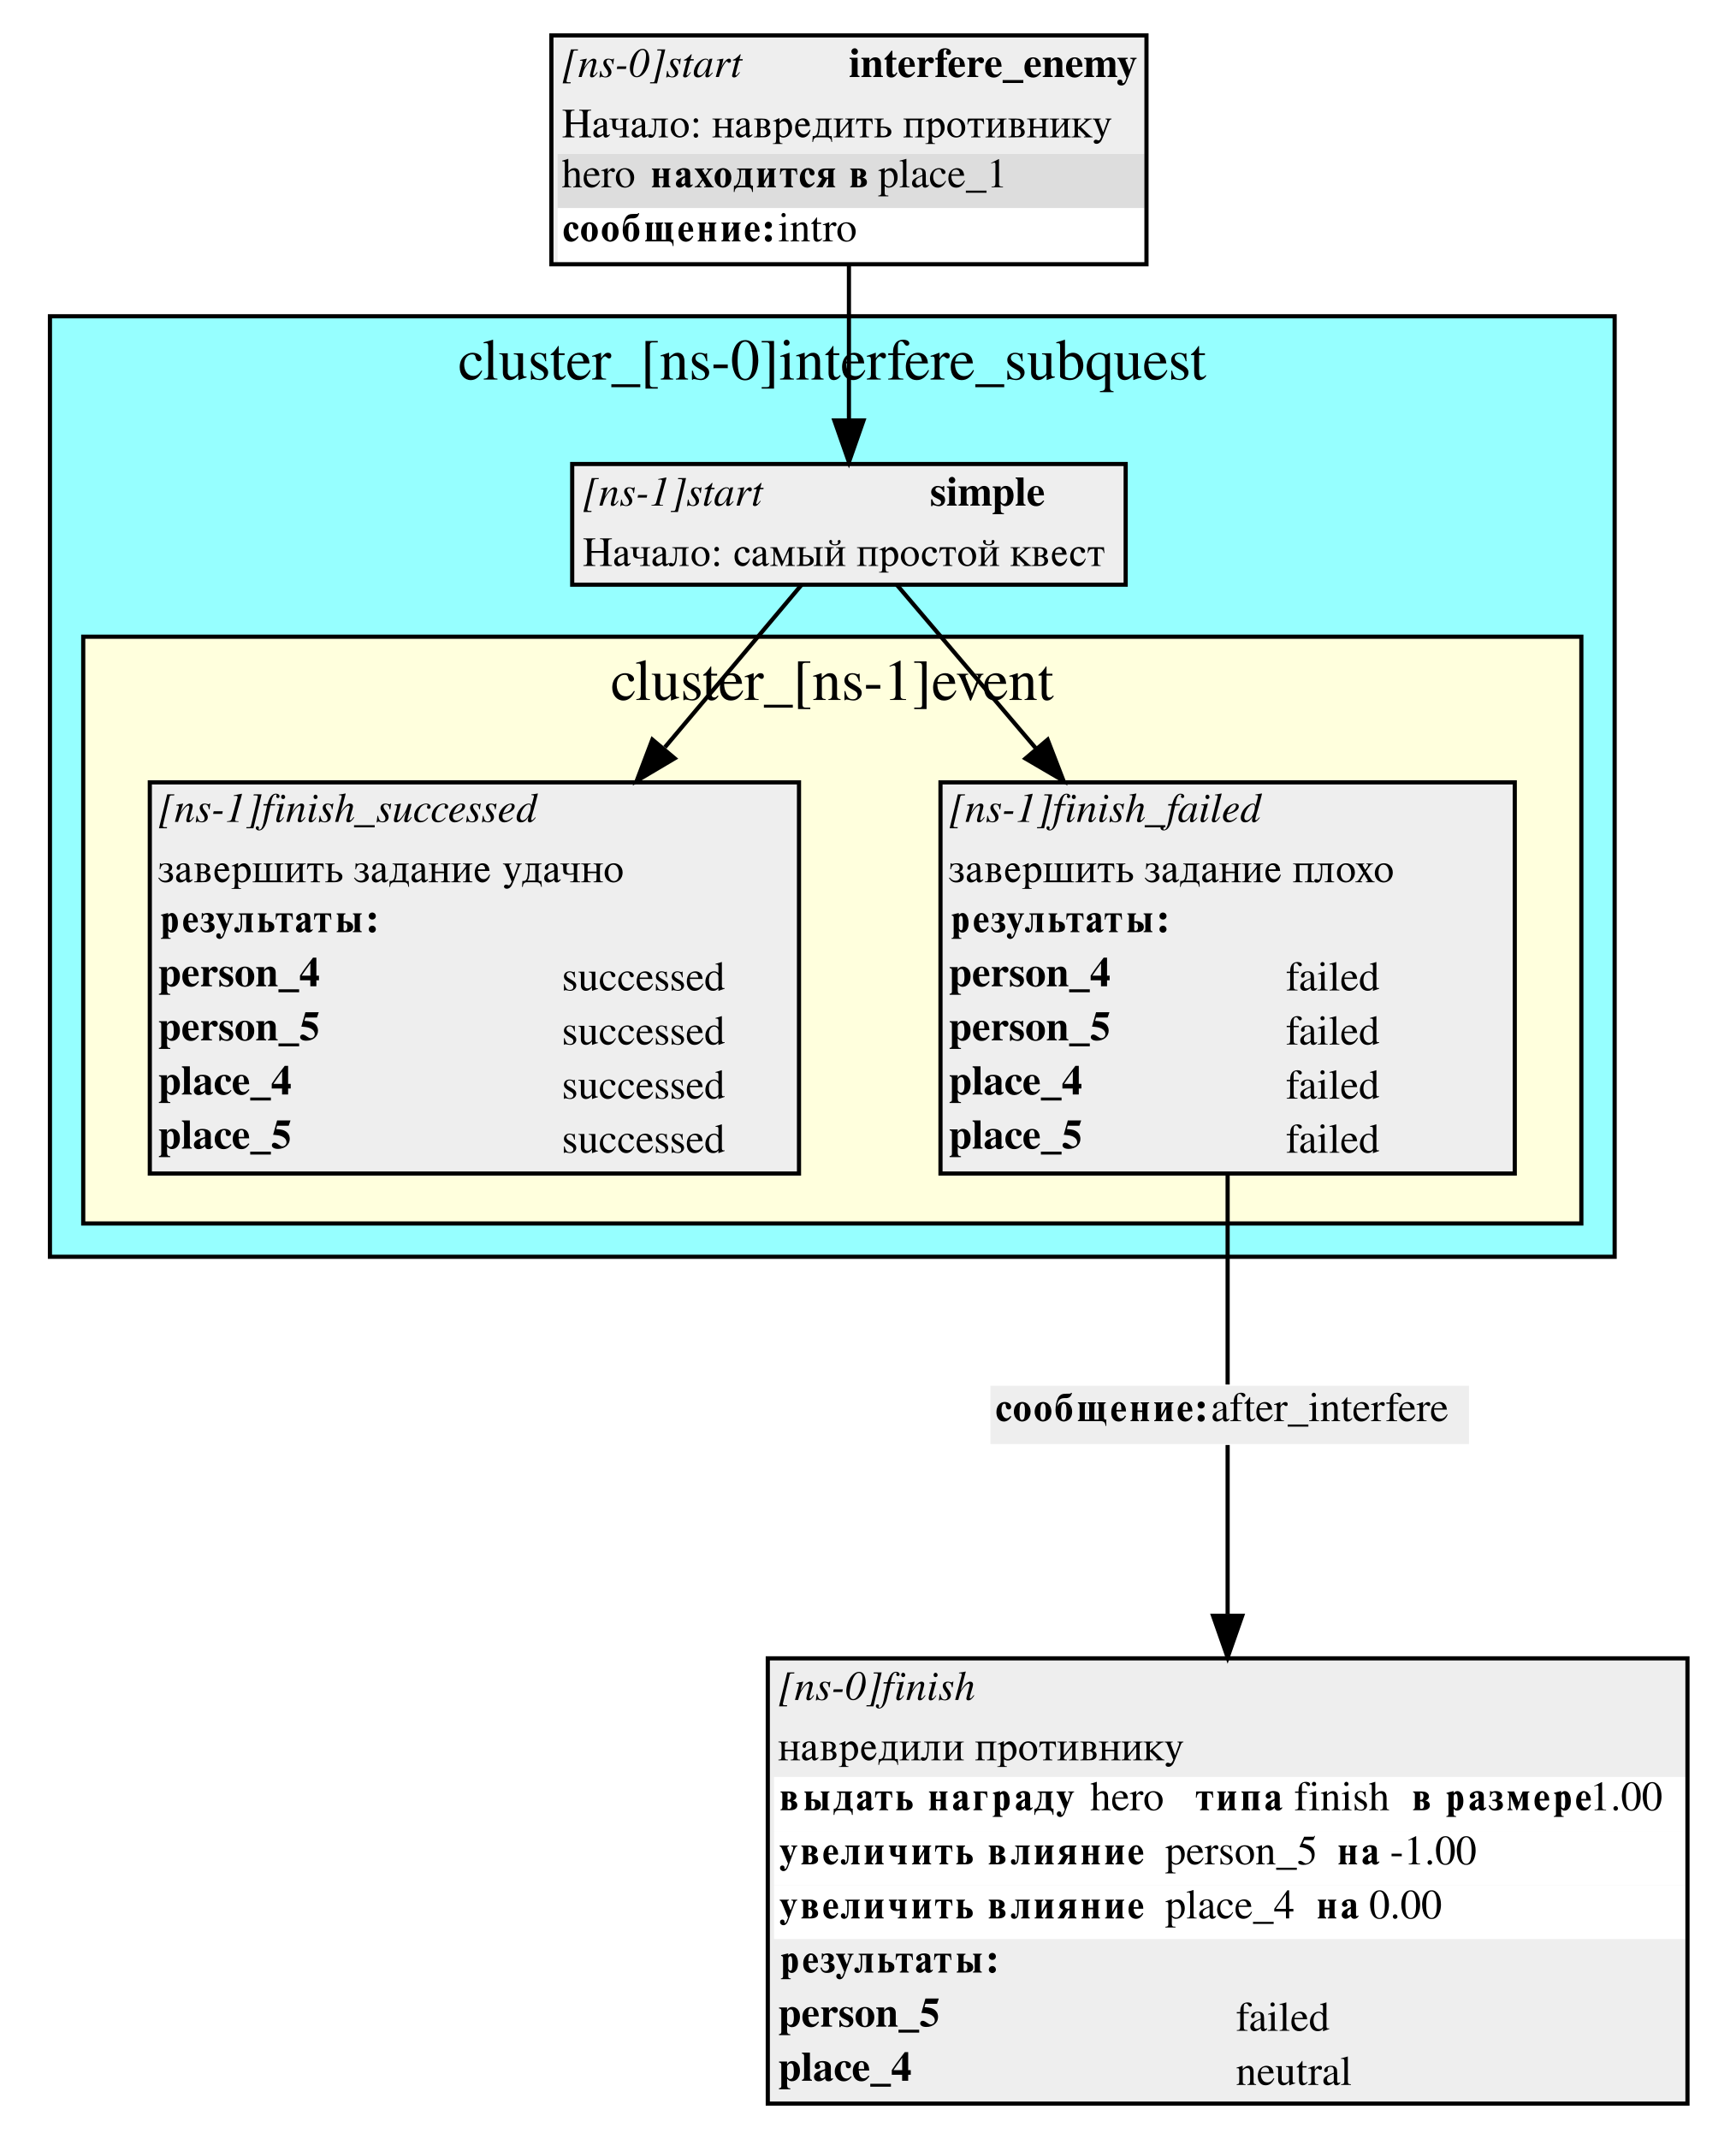
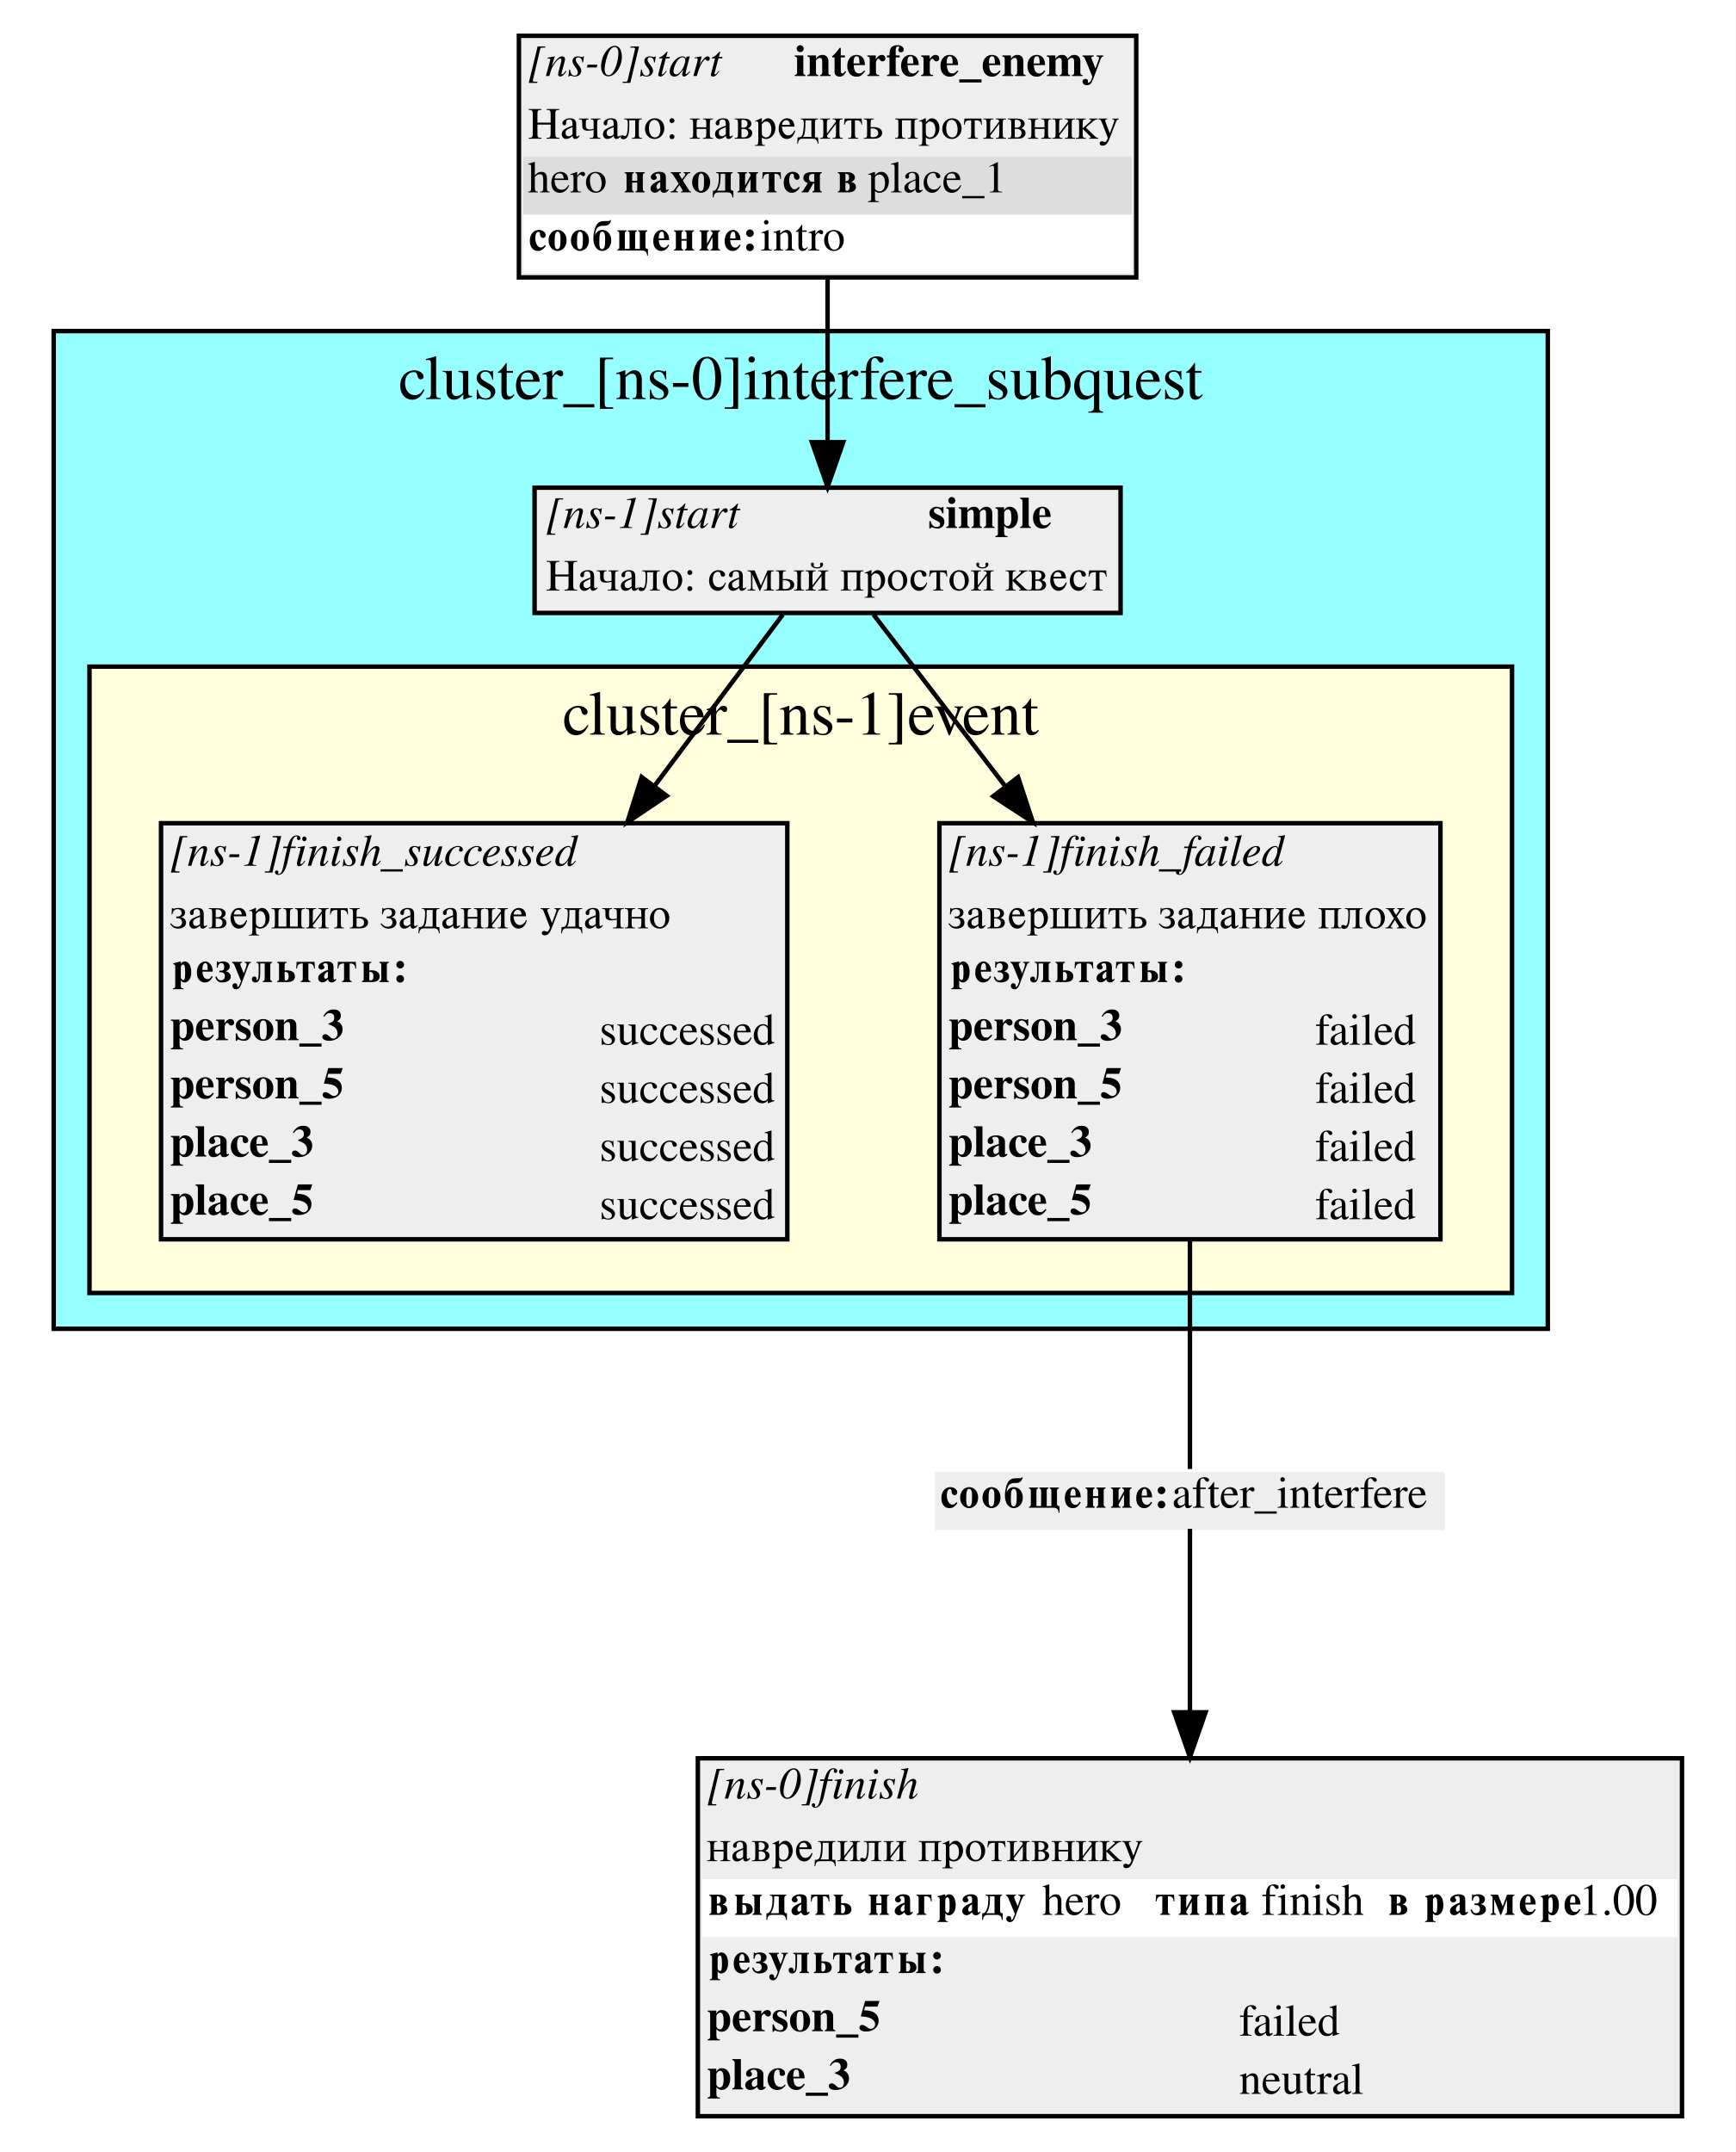
- <svg xmlns="http://www.w3.org/2000/svg" width="417pt" height="514pt" viewBox="0.00 0.00 417.00 514.00">
-   <g id="graph0" class="graph" transform="scale(1 1) rotate(0) translate(4 510)">
-     <polygon fill="white" stroke="white" points="-4,4 -4,-510 413,-510 413,4 -4,4" />
+ <svg xmlns="http://www.w3.org/2000/svg" width="388pt" height="481pt" viewBox="0.00 0.00 388.00 481.00">
+   <g id="graph0" class="graph" transform="scale(1 1) rotate(0) translate(4 477)">
+     <polygon fill="white" stroke="none" points="-4,4 -4,-477 384,-477 384,4 -4,4" />
    <g id="clust1" class="cluster">
-       <polygon fill="#96ffff" stroke="black" points="8,-208 8,-434 384,-434 384,-208 8,-208" />
-       <text text-anchor="middle" x="196" y="-418.8" font-family="Times,serif" font-size="14.00">cluster_[ns-0]interfere_subquest</text>
+       <polygon fill="#96ffff" stroke="black" points="8,-180 8,-403 342,-403 342,-180 8,-180" />
+       <text text-anchor="middle" x="175" y="-387.8" font-family="Times,serif" font-size="14.00">cluster_[ns-0]interfere_subquest</text>
    </g>
    <g id="clust2" class="cluster">
-       <polygon fill="#ffffdd" stroke="black" points="16,-216 16,-357 376,-357 376,-216 16,-216" />
-       <text text-anchor="middle" x="196" y="-341.8" font-family="Times,serif" font-size="14.00">cluster_[ns-1]event</text>
+       <polygon fill="#ffffdd" stroke="black" points="16,-188 16,-328 334,-328 334,-188 16,-188" />
+       <text text-anchor="middle" x="175" y="-312.8" font-family="Times,serif" font-size="14.00">cluster_[ns-1]event</text>
    </g>
    <g id="node1" class="node">
-       <polygon fill="#eeeeee" stroke="none" points="133.5,-369.5 133.5,-398.5 266.5,-398.5 266.5,-369.5 133.5,-369.5" />
-       <text text-anchor="start" x="136" y="-388.5" font-family="Times,serif" font-style="italic" font-size="10.00">[ns-1]start</text>
-       <text text-anchor="start" x="219.5" y="-388.5" font-family="Times,serif" font-weight="bold" font-size="10.00">simple</text>
-       <text text-anchor="start" x="136" y="-374" font-family="Times,serif" font-size="10.00">Начало: самый простой квест</text>
-       <polygon fill="none" stroke="black" points="133.5,-369.5 133.5,-398.5 266.5,-398.5 266.5,-369.5 133.5,-369.5" />
+       <polygon fill="#eeeeee" stroke="none" points="115.5,-340 115.5,-368 246.5,-368 246.5,-340 115.5,-340" />
+       <text text-anchor="start" x="118" y="-359" font-family="Times,serif" font-style="italic" font-size="10.00">[ns-1]start</text>
+       <text text-anchor="start" x="203.5" y="-359" font-family="Times,serif" font-weight="bold" font-size="10.00">simple</text>
+       <text text-anchor="start" x="118" y="-345" font-family="Times,serif" font-size="10.00">Начало: самый простой квест</text>
+       <polygon fill="none" stroke="black" points="115.5,-340 115.5,-368 246.5,-368 246.5,-340 115.5,-340" />
    </g>
    <g id="node4" class="node">
-       <polygon fill="#eeeeee" stroke="none" points="222,-228 222,-322 360,-322 360,-228 222,-228" />
-       <text text-anchor="start" x="224" y="-312.5" font-family="Times,serif" font-style="italic" font-size="10.00">[ns-1]finish_failed</text>
-       <text text-anchor="start" x="224" y="-298" font-family="Times,serif" font-size="10.00">завершить задание плохо</text>
-       <polygon fill="#eeeeee" stroke="none" points="223,-281 223,-294 359,-294 359,-281 223,-281" />
-       <text text-anchor="start" x="224" y="-286" font-family="Times,serif" font-weight="bold" font-size="10.00">результаты:</text>
-       <text text-anchor="start" x="224" y="-273" font-family="Times,serif" font-weight="bold" font-size="10.00">person_4</text>
-       <text text-anchor="start" x="305" y="-272" font-family="Times,serif" font-size="10.00">failed</text>
-       <text text-anchor="start" x="224" y="-260" font-family="Times,serif" font-weight="bold" font-size="10.00">person_5</text>
-       <text text-anchor="start" x="305" y="-259" font-family="Times,serif" font-size="10.00">failed</text>
-       <text text-anchor="start" x="224" y="-247" font-family="Times,serif" font-weight="bold" font-size="10.00">place_4</text>
-       <text text-anchor="start" x="305" y="-246" font-family="Times,serif" font-size="10.00">failed</text>
-       <text text-anchor="start" x="224" y="-234" font-family="Times,serif" font-weight="bold" font-size="10.00">place_5</text>
-       <text text-anchor="start" x="305" y="-233" font-family="Times,serif" font-size="10.00">failed</text>
-       <polygon fill="none" stroke="black" points="222,-228 222,-322 360,-322 360,-228 222,-228" />
+       <polygon fill="#eeeeee" stroke="none" points="206,-200 206,-293 318,-293 318,-200 206,-200" />
+       <text text-anchor="start" x="208" y="-283.5" font-family="Times,serif" font-style="italic" font-size="10.00">[ns-1]finish_failed</text>
+       <text text-anchor="start" x="208" y="-269.5" font-family="Times,serif" font-size="10.00">завершить задание плохо</text>
+       <polygon fill="#eeeeee" stroke="none" points="207,-252.5 207,-265.5 317,-265.5 317,-252.5 207,-252.5" />
+       <text text-anchor="start" x="208" y="-257.5" font-family="Times,serif" font-weight="bold" font-size="10.00">результаты:</text>
+       <text text-anchor="start" x="208" y="-244.5" font-family="Times,serif" font-weight="bold" font-size="10.00">person_3</text>
+       <text text-anchor="start" x="290" y="-243.5" font-family="Times,serif" font-size="10.00">failed</text>
+       <text text-anchor="start" x="208" y="-231.5" font-family="Times,serif" font-weight="bold" font-size="10.00">person_5</text>
+       <text text-anchor="start" x="290" y="-230.5" font-family="Times,serif" font-size="10.00">failed</text>
+       <text text-anchor="start" x="208" y="-218.5" font-family="Times,serif" font-weight="bold" font-size="10.00">place_3</text>
+       <text text-anchor="start" x="290" y="-217.5" font-family="Times,serif" font-size="10.00">failed</text>
+       <text text-anchor="start" x="208" y="-205.5" font-family="Times,serif" font-weight="bold" font-size="10.00">place_5</text>
+       <text text-anchor="start" x="290" y="-204.5" font-family="Times,serif" font-size="10.00">failed</text>
+       <polygon fill="none" stroke="black" points="206,-200 206,-293 318,-293 318,-200 206,-200" />
    </g>
    <g id="edge2" class="edge">
-       <path fill="none" stroke="black" d="M211.525,-369.448C220.159,-359.296 232.585,-344.685 245.056,-330.022" />
-       <polygon fill="black" stroke="black" points="247.749,-332.258 251.562,-322.373 242.417,-327.723 247.749,-332.258" />
+       <path fill="none" stroke="black" d="M191.259,-339.638C198.873,-329.72 209.802,-315.486 220.799,-301.163" />
+       <polygon fill="black" stroke="black" points="223.582,-303.286 226.896,-293.223 218.029,-299.023 223.582,-303.286" />
    </g>
    <g id="node5" class="node">
-       <polygon fill="#eeeeee" stroke="none" points="32,-228 32,-322 188,-322 188,-228 32,-228" />
-       <text text-anchor="start" x="34" y="-312.5" font-family="Times,serif" font-style="italic" font-size="10.00">[ns-1]finish_successed</text>
-       <text text-anchor="start" x="34" y="-298" font-family="Times,serif" font-size="10.00">завершить задание удачно</text>
-       <polygon fill="#eeeeee" stroke="none" points="33,-281 33,-294 187,-294 187,-281 33,-281" />
-       <text text-anchor="start" x="34" y="-286" font-family="Times,serif" font-weight="bold" font-size="10.00">результаты:</text>
-       <text text-anchor="start" x="34" y="-273" font-family="Times,serif" font-weight="bold" font-size="10.00">person_4</text>
-       <text text-anchor="start" x="131" y="-272" font-family="Times,serif" font-size="10.00">successed</text>
-       <text text-anchor="start" x="34" y="-260" font-family="Times,serif" font-weight="bold" font-size="10.00">person_5</text>
-       <text text-anchor="start" x="131" y="-259" font-family="Times,serif" font-size="10.00">successed</text>
-       <text text-anchor="start" x="34" y="-247" font-family="Times,serif" font-weight="bold" font-size="10.00">place_4</text>
-       <text text-anchor="start" x="131" y="-246" font-family="Times,serif" font-size="10.00">successed</text>
-       <text text-anchor="start" x="34" y="-234" font-family="Times,serif" font-weight="bold" font-size="10.00">place_5</text>
-       <text text-anchor="start" x="131" y="-233" font-family="Times,serif" font-size="10.00">successed</text>
-       <polygon fill="none" stroke="black" points="32,-228 32,-322 188,-322 188,-228 32,-228" />
+       <polygon fill="#eeeeee" stroke="none" points="32,-200 32,-293 172,-293 172,-200 32,-200" />
+       <text text-anchor="start" x="34" y="-283.5" font-family="Times,serif" font-style="italic" font-size="10.00">[ns-1]finish_successed</text>
+       <text text-anchor="start" x="34" y="-269.5" font-family="Times,serif" font-size="10.00">завершить задание удачно</text>
+       <polygon fill="#eeeeee" stroke="none" points="33,-252.5 33,-265.5 171,-265.5 171,-252.5 33,-252.5" />
+       <text text-anchor="start" x="34" y="-257.5" font-family="Times,serif" font-weight="bold" font-size="10.00">результаты:</text>
+       <text text-anchor="start" x="34" y="-244.5" font-family="Times,serif" font-weight="bold" font-size="10.00">person_3</text>
+       <text text-anchor="start" x="130" y="-243.5" font-family="Times,serif" font-size="10.00">successed</text>
+       <text text-anchor="start" x="34" y="-231.5" font-family="Times,serif" font-weight="bold" font-size="10.00">person_5</text>
+       <text text-anchor="start" x="130" y="-230.5" font-family="Times,serif" font-size="10.00">successed</text>
+       <text text-anchor="start" x="34" y="-218.5" font-family="Times,serif" font-weight="bold" font-size="10.00">place_3</text>
+       <text text-anchor="start" x="130" y="-217.5" font-family="Times,serif" font-size="10.00">successed</text>
+       <text text-anchor="start" x="34" y="-205.5" font-family="Times,serif" font-weight="bold" font-size="10.00">place_5</text>
+       <text text-anchor="start" x="130" y="-204.5" font-family="Times,serif" font-size="10.00">successed</text>
+       <polygon fill="none" stroke="black" points="32,-200 32,-293 172,-293 172,-200 32,-200" />
    </g>
    <g id="edge5" class="edge">
-       <path fill="none" stroke="black" d="M188.601,-369.448C180.141,-359.389 167.998,-344.953 155.778,-330.426" />
-       <polygon fill="black" stroke="black" points="158.12,-327.773 149.005,-322.373 152.763,-332.278 158.12,-327.773" />
+       <path fill="none" stroke="black" d="M170.995,-339.638C163.637,-329.812 153.106,-315.75 142.481,-301.56" />
+       <polygon fill="black" stroke="black" points="145.033,-299.129 136.238,-293.223 139.43,-303.325 145.033,-299.129" />
    </g>
    <g id="node2" class="node">
-       <polygon fill="#eeeeee" stroke="none" points="128.5,-446.5 128.5,-501.5 271.5,-501.5 271.5,-446.5 128.5,-446.5" />
-       <text text-anchor="start" x="131" y="-491.5" font-family="Times,serif" font-style="italic" font-size="10.00">[ns-0]start</text>
-       <text text-anchor="start" x="200" y="-491.5" font-family="Times,serif" font-weight="bold" font-size="10.00">interfere_enemy</text>
-       <text text-anchor="start" x="131" y="-477" font-family="Times,serif" font-size="10.00">Начало: навредить противнику</text>
-       <polygon fill="#dddddd" stroke="none" points="130,-460 130,-473 271,-473 271,-460 130,-460" />
-       <text text-anchor="start" x="131" y="-465" font-family="Times,serif" font-size="10.00">hero </text>
-       <text text-anchor="start" x="152" y="-465" font-family="Times,serif" font-weight="bold" font-size="10.00">находится в</text>
-       <text text-anchor="start" x="207" y="-465" font-family="Times,serif" font-size="10.00"> place_1</text>
-       <polygon fill="#ffffff" stroke="none" points="130,-447 130,-460 271,-460 271,-447 130,-447" />
-       <text text-anchor="start" x="131" y="-452" font-family="Times,serif" font-weight="bold" font-size="10.00">сообщение:</text>
-       <text text-anchor="start" x="183" y="-452" font-family="Times,serif" font-size="10.00"> intro</text>
-       <polygon fill="none" stroke="black" points="128.5,-446.5 128.5,-501.5 271.5,-501.5 271.5,-446.5 128.5,-446.5" />
+       <polygon fill="#eeeeee" stroke="none" points="112,-415 112,-469 250,-469 250,-415 112,-415" />
+       <text text-anchor="start" x="114" y="-460" font-family="Times,serif" font-style="italic" font-size="10.00">[ns-0]start</text>
+       <text text-anchor="start" x="173.5" y="-460" font-family="Times,serif" font-weight="bold" font-size="10.00">interfere_enemy</text>
+       <text text-anchor="start" x="114" y="-446" font-family="Times,serif" font-size="10.00">Начало: навредить противнику</text>
+       <polygon fill="#dddddd" stroke="none" points="113,-429 113,-442 249,-442 249,-429 113,-429" />
+       <text text-anchor="start" x="114" y="-434" font-family="Times,serif" font-size="10.00">hero </text>
+       <text text-anchor="start" x="135" y="-434" font-family="Times,serif" font-weight="bold" font-size="10.00">находится в</text>
+       <text text-anchor="start" x="190" y="-434" font-family="Times,serif" font-size="10.00"> place_1</text>
+       <polygon fill="#ffffff" stroke="none" points="113,-416 113,-429 249,-429 249,-416 113,-416" />
+       <text text-anchor="start" x="114" y="-421" font-family="Times,serif" font-weight="bold" font-size="10.00">сообщение:</text>
+       <text text-anchor="start" x="166" y="-421" font-family="Times,serif" font-size="10.00"> intro</text>
+       <polygon fill="none" stroke="black" points="112,-415 112,-469 250,-469 250,-415 112,-415" />
    </g>
    <g id="edge1" class="edge">
-       <path fill="none" stroke="black" d="M200,-446.119C200,-434.321 200,-420.578 200,-409.116" />
-       <polygon fill="black" stroke="black" points="203.5,-408.962 200,-398.962 196.5,-408.962 203.5,-408.962" />
+       <path fill="none" stroke="black" d="M181,-414.73C181,-403.171 181,-389.702 181,-378.482" />
+       <polygon fill="black" stroke="black" points="184.5,-378.167 181,-368.167 177.5,-378.167 184.5,-378.167" />
    </g>
    <g id="node3" class="node">
-       <polygon fill="#eeeeee" stroke="none" points="180.5,-4.5 180.5,-111.5 401.5,-111.5 401.5,-4.5 180.5,-4.5" />
-       <text text-anchor="start" x="183" y="-101.5" font-family="Times,serif" font-style="italic" font-size="10.00">[ns-0]finish</text>
-       <text text-anchor="start" x="183" y="-87" font-family="Times,serif" font-size="10.00">навредили противнику</text>
-       <polygon fill="#ffffff" stroke="none" points="182,-70 182,-83 401,-83 401,-70 182,-70" />
-       <text text-anchor="start" x="183" y="-75" font-family="Times,serif" font-weight="bold" font-size="10.00">выдать награду </text>
-       <text text-anchor="start" x="258" y="-75" font-family="Times,serif" font-size="10.00">  hero </text>
-       <text text-anchor="start" x="283" y="-75" font-family="Times,serif" font-weight="bold" font-size="10.00">типа </text>
-       <text text-anchor="start" x="307" y="-75" font-family="Times,serif" font-size="10.00"> finish </text>
-       <text text-anchor="start" x="335" y="-75" font-family="Times,serif" font-weight="bold" font-size="10.00">в размере</text>
-       <text text-anchor="start" x="378" y="-75" font-family="Times,serif" font-size="10.00"> 1.00</text>
-       <polygon fill="#ffffff" stroke="none" points="182,-57 182,-70 401,-70 401,-57 182,-57" />
-       <text text-anchor="start" x="183" y="-62" font-family="Times,serif" font-weight="bold" font-size="10.00">увеличить влияние </text>
-       <text text-anchor="start" x="271" y="-62" font-family="Times,serif" font-size="10.00">  </text>
-       <text text-anchor="start" x="276" y="-62" font-family="Times,serif" font-size="10.00" fill="#000000">person_5</text>
-       <text text-anchor="start" x="314" y="-62" font-family="Times,serif" font-size="10.00"> </text>
-       <text text-anchor="start" x="317" y="-62" font-family="Times,serif" font-weight="bold" font-size="10.00">на </text>
-       <text text-anchor="start" x="330" y="-62" font-family="Times,serif" font-size="10.00"> -1.00</text>
-       <polygon fill="#ffffff" stroke="none" points="182,-44 182,-57 401,-57 401,-44 182,-44" />
-       <text text-anchor="start" x="183" y="-49" font-family="Times,serif" font-weight="bold" font-size="10.00">увеличить влияние </text>
-       <text text-anchor="start" x="271" y="-49" font-family="Times,serif" font-size="10.00">  </text>
-       <text text-anchor="start" x="276" y="-49" font-family="Times,serif" font-size="10.00" fill="#000000">place_4</text>
-       <text text-anchor="start" x="309" y="-49" font-family="Times,serif" font-size="10.00"> </text>
-       <text text-anchor="start" x="312" y="-49" font-family="Times,serif" font-weight="bold" font-size="10.00">на </text>
-       <text text-anchor="start" x="325" y="-49" font-family="Times,serif" font-size="10.00"> 0.00</text>
-       <polygon fill="#eeeeee" stroke="none" points="182,-31 182,-44 401,-44 401,-31 182,-31" />
-       <text text-anchor="start" x="183" y="-36" font-family="Times,serif" font-weight="bold" font-size="10.00">результаты:</text>
-       <text text-anchor="start" x="183" y="-23" font-family="Times,serif" font-weight="bold" font-size="10.00">person_5</text>
-       <text text-anchor="start" x="293" y="-22" font-family="Times,serif" font-size="10.00">failed</text>
-       <text text-anchor="start" x="183" y="-10" font-family="Times,serif" font-weight="bold" font-size="10.00">place_4</text>
-       <text text-anchor="start" x="293" y="-9" font-family="Times,serif" font-size="10.00">neutral</text>
-       <polygon fill="none" stroke="black" points="180.5,-4.5 180.5,-111.5 401.5,-111.5 401.5,-4.5 180.5,-4.5" />
+       <polygon fill="#eeeeee" stroke="none" points="152,-4 152,-84 372,-84 372,-4 152,-4" />
+       <text text-anchor="start" x="154" y="-75" font-family="Times,serif" font-style="italic" font-size="10.00">[ns-0]finish</text>
+       <text text-anchor="start" x="154" y="-61" font-family="Times,serif" font-size="10.00">навредили противнику</text>
+       <polygon fill="#ffffff" stroke="none" points="153,-44 153,-57 371,-57 371,-44 153,-44" />
+       <text text-anchor="start" x="154" y="-49" font-family="Times,serif" font-weight="bold" font-size="10.00">выдать награду </text>
+       <text text-anchor="start" x="229" y="-49" font-family="Times,serif" font-size="10.00">  hero </text>
+       <text text-anchor="start" x="254" y="-49" font-family="Times,serif" font-weight="bold" font-size="10.00">типа </text>
+       <text text-anchor="start" x="278" y="-49" font-family="Times,serif" font-size="10.00"> finish </text>
+       <text text-anchor="start" x="306" y="-49" font-family="Times,serif" font-weight="bold" font-size="10.00">в размере</text>
+       <text text-anchor="start" x="349" y="-49" font-family="Times,serif" font-size="10.00"> 1.00</text>
+       <polygon fill="#eeeeee" stroke="none" points="153,-31 153,-44 371,-44 371,-31 153,-31" />
+       <text text-anchor="start" x="154" y="-36" font-family="Times,serif" font-weight="bold" font-size="10.00">результаты:</text>
+       <text text-anchor="start" x="154" y="-23" font-family="Times,serif" font-weight="bold" font-size="10.00">person_5</text>
+       <text text-anchor="start" x="273" y="-22" font-family="Times,serif" font-size="10.00">failed</text>
+       <text text-anchor="start" x="154" y="-10" font-family="Times,serif" font-weight="bold" font-size="10.00">place_3</text>
+       <text text-anchor="start" x="273" y="-9" font-family="Times,serif" font-size="10.00">neutral</text>
+       <polygon fill="none" stroke="black" points="152,-4 152,-84 372,-84 372,-4 152,-4" />
    </g>
    <g id="node6" class="node">
-       <polygon fill="#eeeeee" stroke="none" points="234,-163 234,-177 349,-177 349,-163 234,-163" />
-       <text text-anchor="start" x="235" y="-168.5" font-family="Times,serif" font-weight="bold" font-size="10.00">сообщение:</text>
-       <text text-anchor="start" x="287" y="-168.5" font-family="Times,serif" font-size="10.00"> after_interfere</text>
+       <polygon fill="#eeeeee" stroke="none" points="205,-135 205,-148 319,-148 319,-135 205,-135" />
+       <text text-anchor="start" x="206" y="-140" font-family="Times,serif" font-weight="bold" font-size="10.00">сообщение:</text>
+       <text text-anchor="start" x="258" y="-140" font-family="Times,serif" font-size="10.00"> after_interfere</text>
    </g>
    <g id="edge3" class="edge">
-       <path fill="none" stroke="black" d="M291,-227.923C291,-208.211 291,-187.429 291,-177.298" />
+       <path fill="none" stroke="black" d="M262,-199.945C262,-179.841 262,-158.554 262,-148.664" />
    </g>
    <g id="edge4" class="edge">
-       <path fill="none" stroke="black" d="M291,-162.771C291,-154.453 291,-138.823 291,-122.17" />
-       <polygon fill="black" stroke="black" points="294.5,-121.726 291,-111.726 287.5,-121.726 294.5,-121.726" />
+       <path fill="none" stroke="black" d="M262,-135.282C262,-126.992 262,-110.826 262,-94.437" />
+       <polygon fill="black" stroke="black" points="265.5,-94.272 262,-84.272 258.5,-94.272 265.5,-94.272" />
    </g>
  </g>
</svg>
